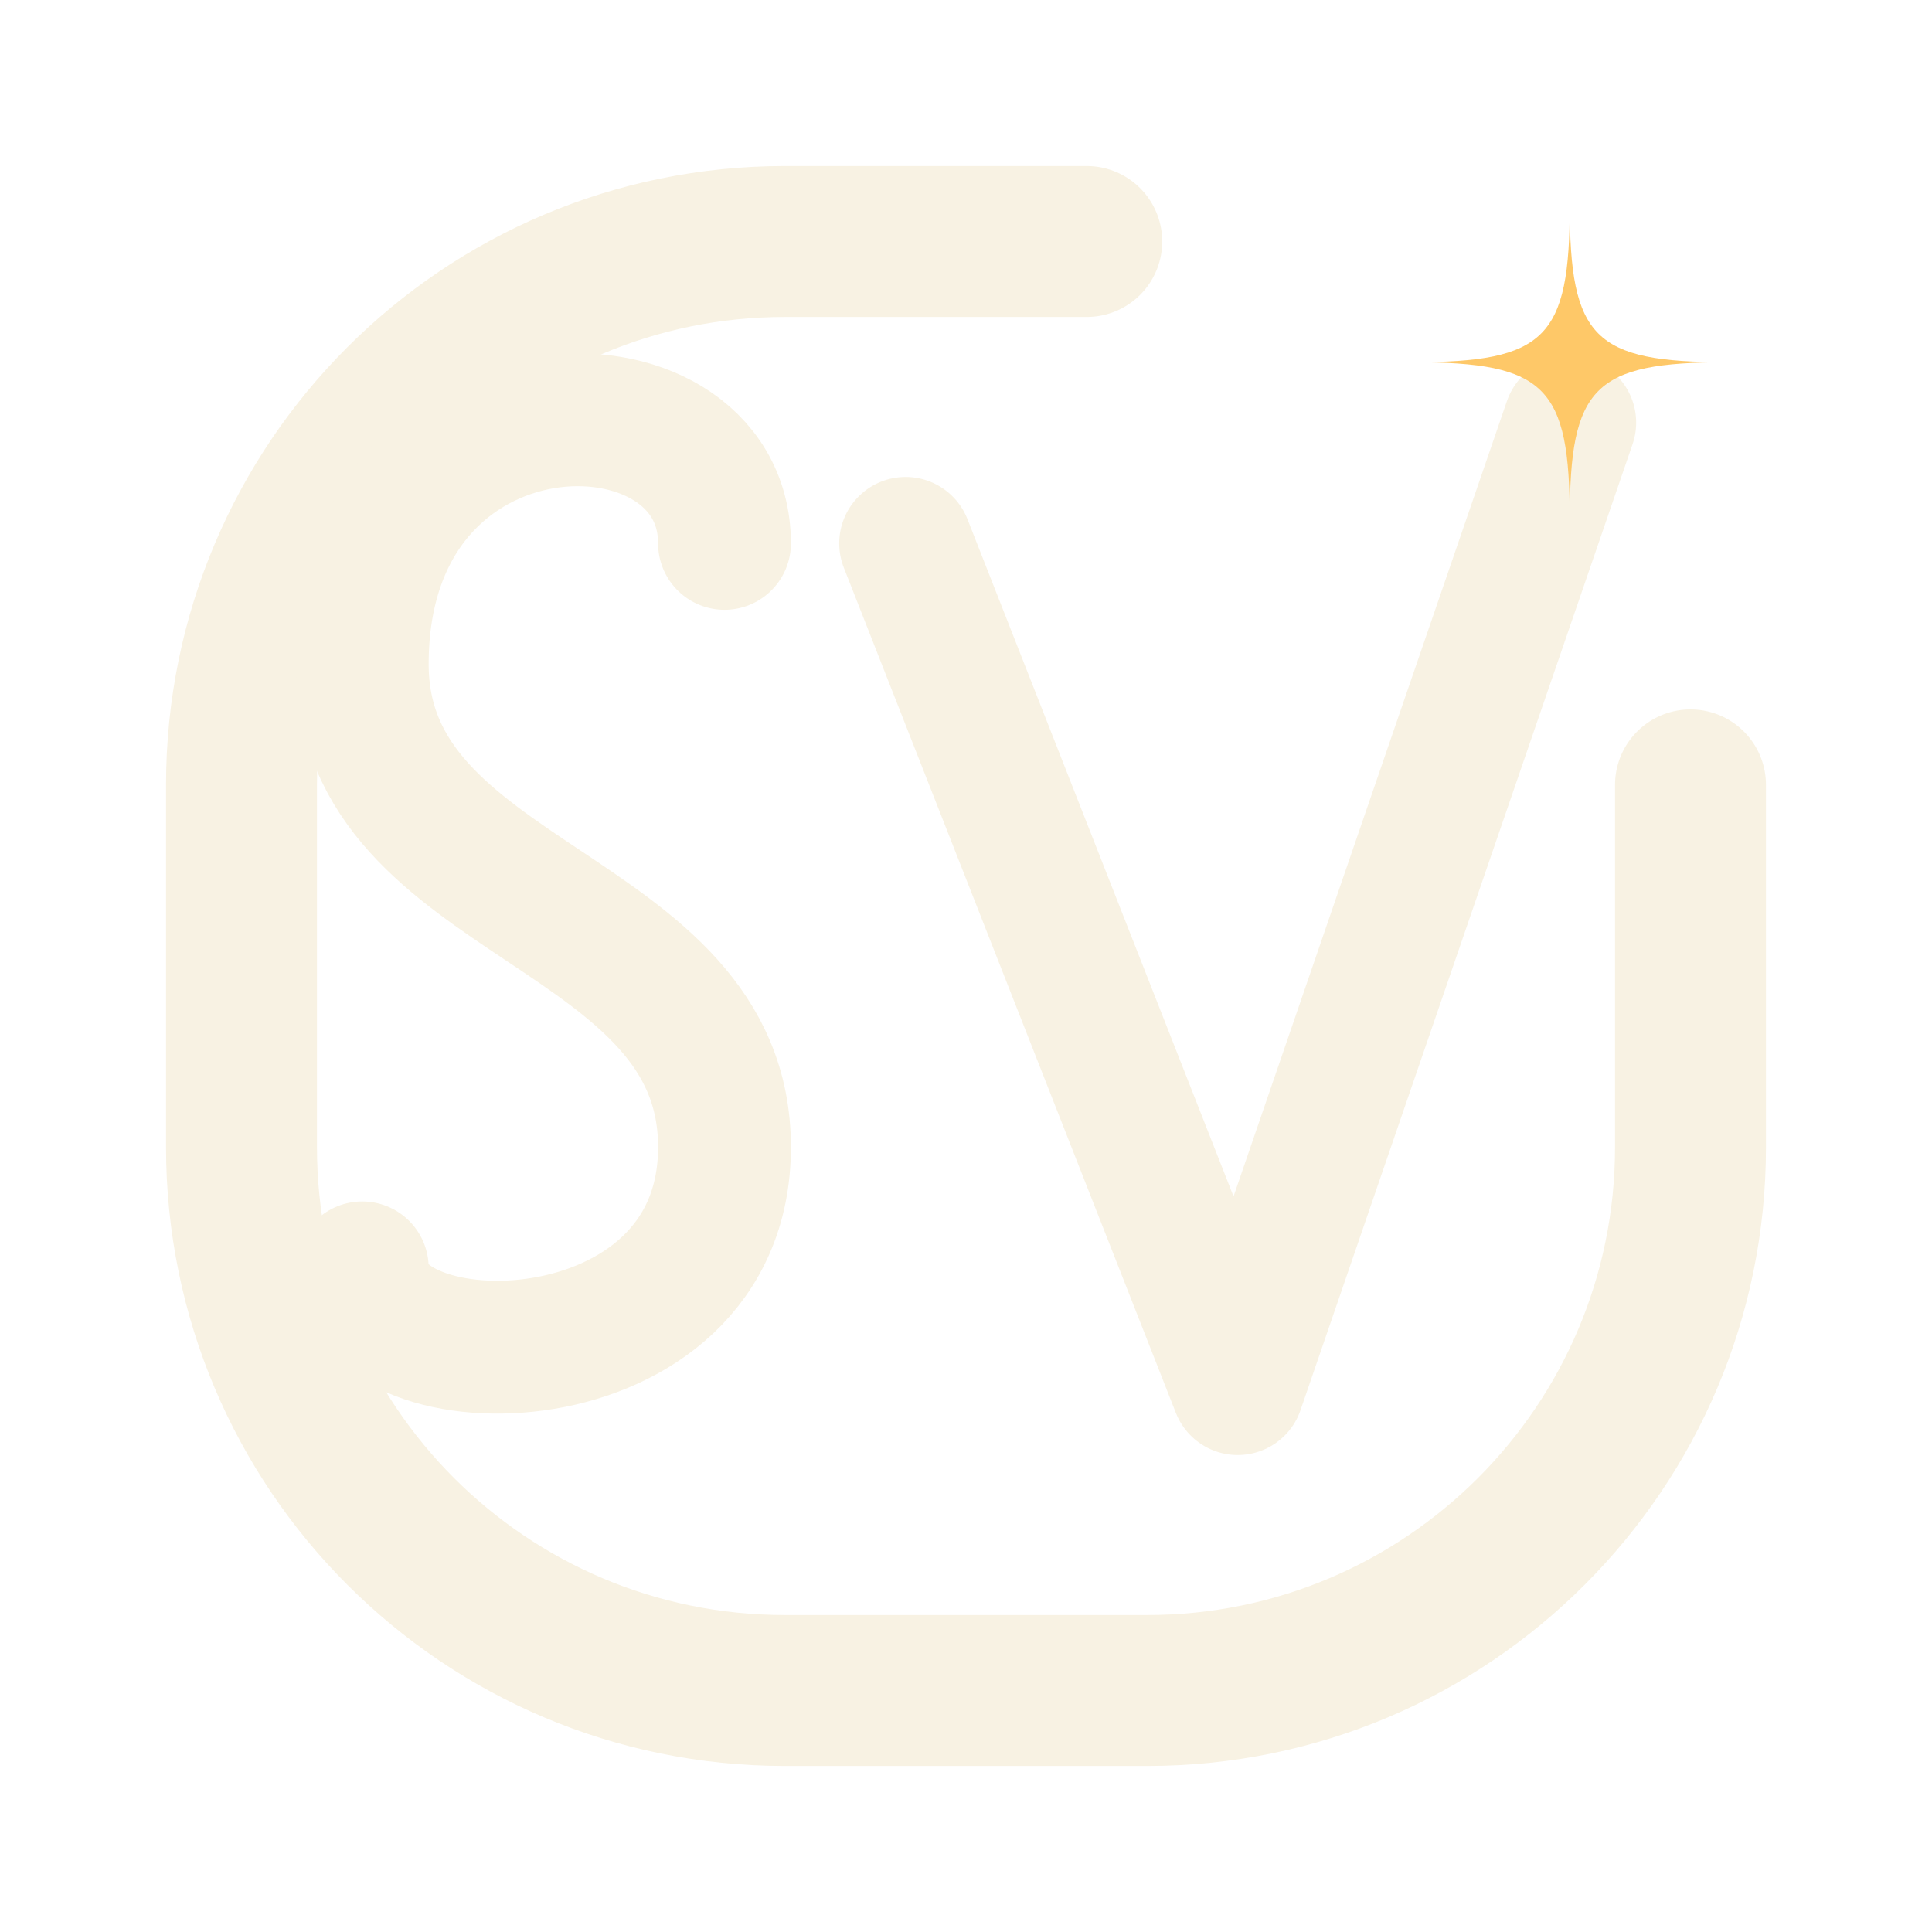
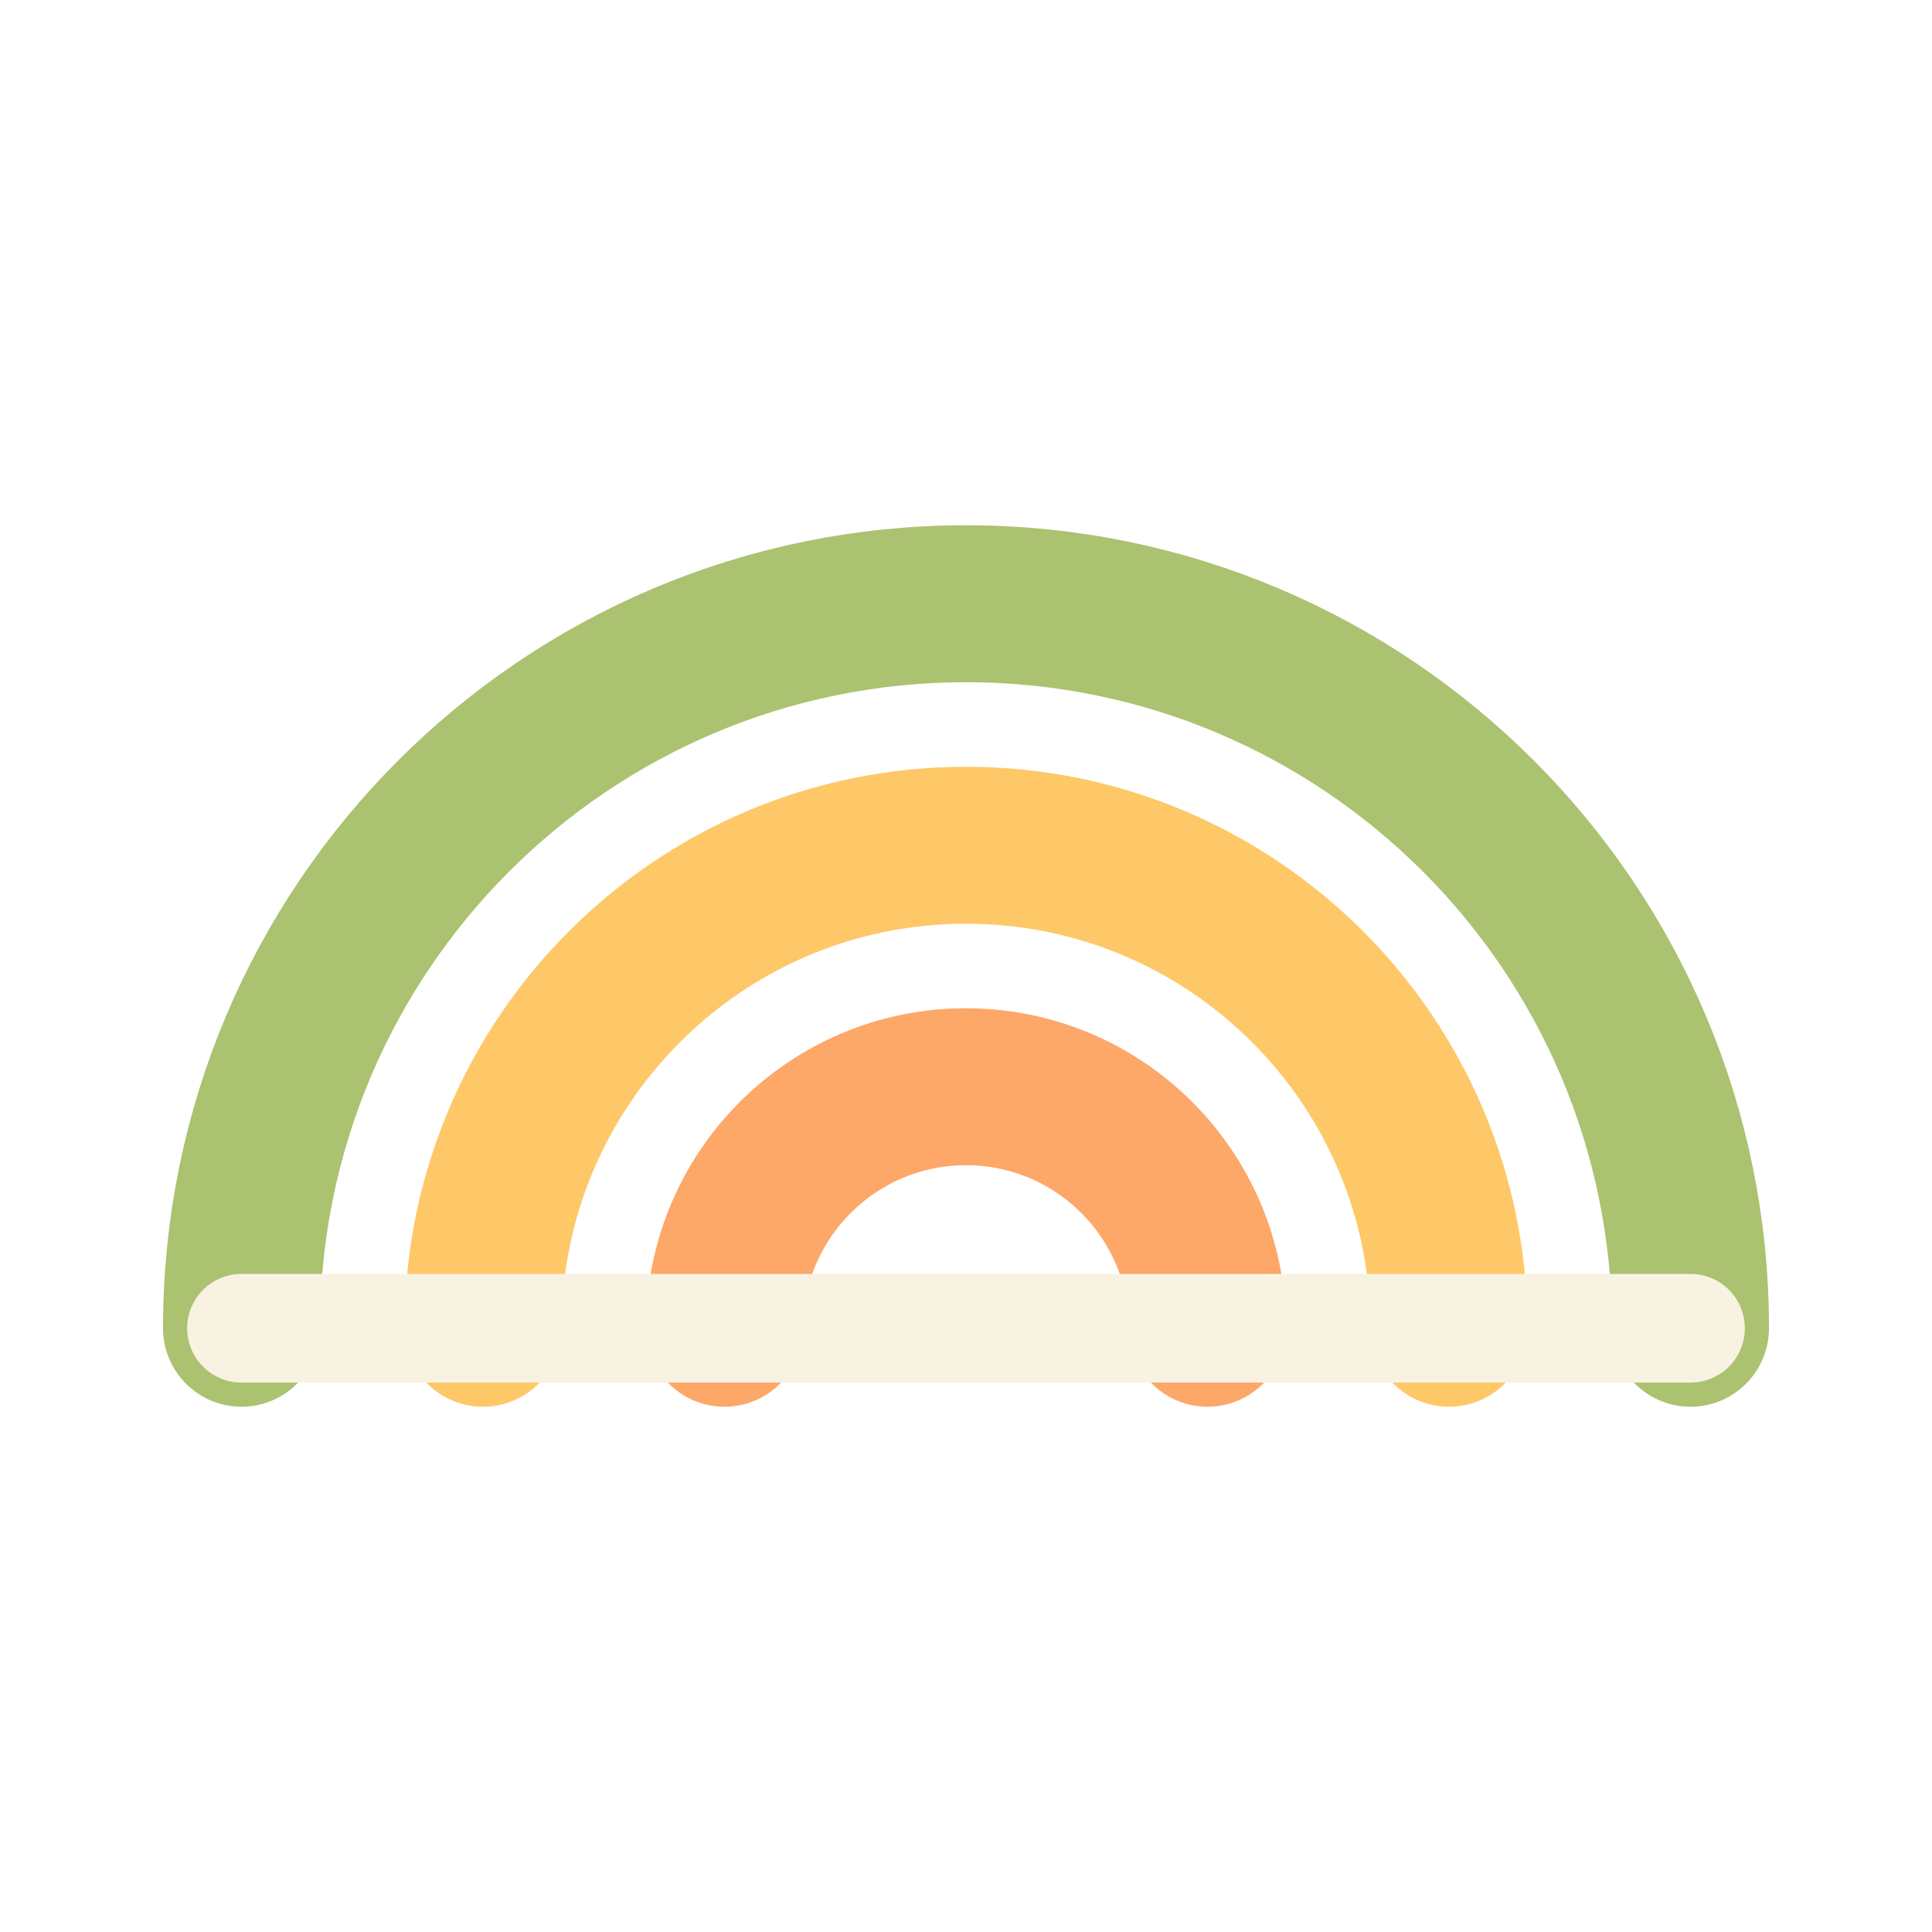
<svg xmlns="http://www.w3.org/2000/svg" viewBox="0 0 32 32" role="img" aria-label="Stuviora mark, inverse">
-   <path d="M28 13 V19 A9 9 0 0 1 19 28 H13 A9 9 0 0 1 4 19 V13 A9 9 0 0 1 13 4 H18" fill="none" stroke="#f8f2e3" stroke-width="2.5" stroke-linecap="round" stroke-linejoin="round" />
-   <path d="M12 9 C12 6 6 6 6 11 C6 15 12 15 12 19 C12 23 6 23 6 21" fill="none" stroke="#f8f2e3" stroke-width="2.2" stroke-linecap="round" stroke-linejoin="round" />
-   <path d="M15 9 L20.5 23 L26 7" fill="none" stroke="#f8f2e3" stroke-width="2.2" stroke-linecap="round" stroke-linejoin="round" />
-   <path d="M26 3.4 C26 5.6 26.4 6 28.6 6 C26.4 6 26 6.4 26 8.6 C26 6.4 25.6 6 23.4 6 C25.6 6 26 5.6 26 3.4 Z" fill="#fec868" />
+   <path d="M4 22 A12 12 0 0 1 28 22" fill="none" stroke="#abc270" stroke-width="2.6" stroke-linecap="round" />
+   <path d="M8 22 A8 8 0 0 1 24 22" fill="none" stroke="#fec868" stroke-width="2.6" stroke-linecap="round" />
+   <path d="M12 22 A4 4 0 0 1 20 22" fill="none" stroke="#fda769" stroke-width="2.6" stroke-linecap="round" />
+   <path d="M4 22 H28" fill="none" stroke="#f8f2e3" stroke-width="1.8" stroke-linecap="round" />
</svg>
